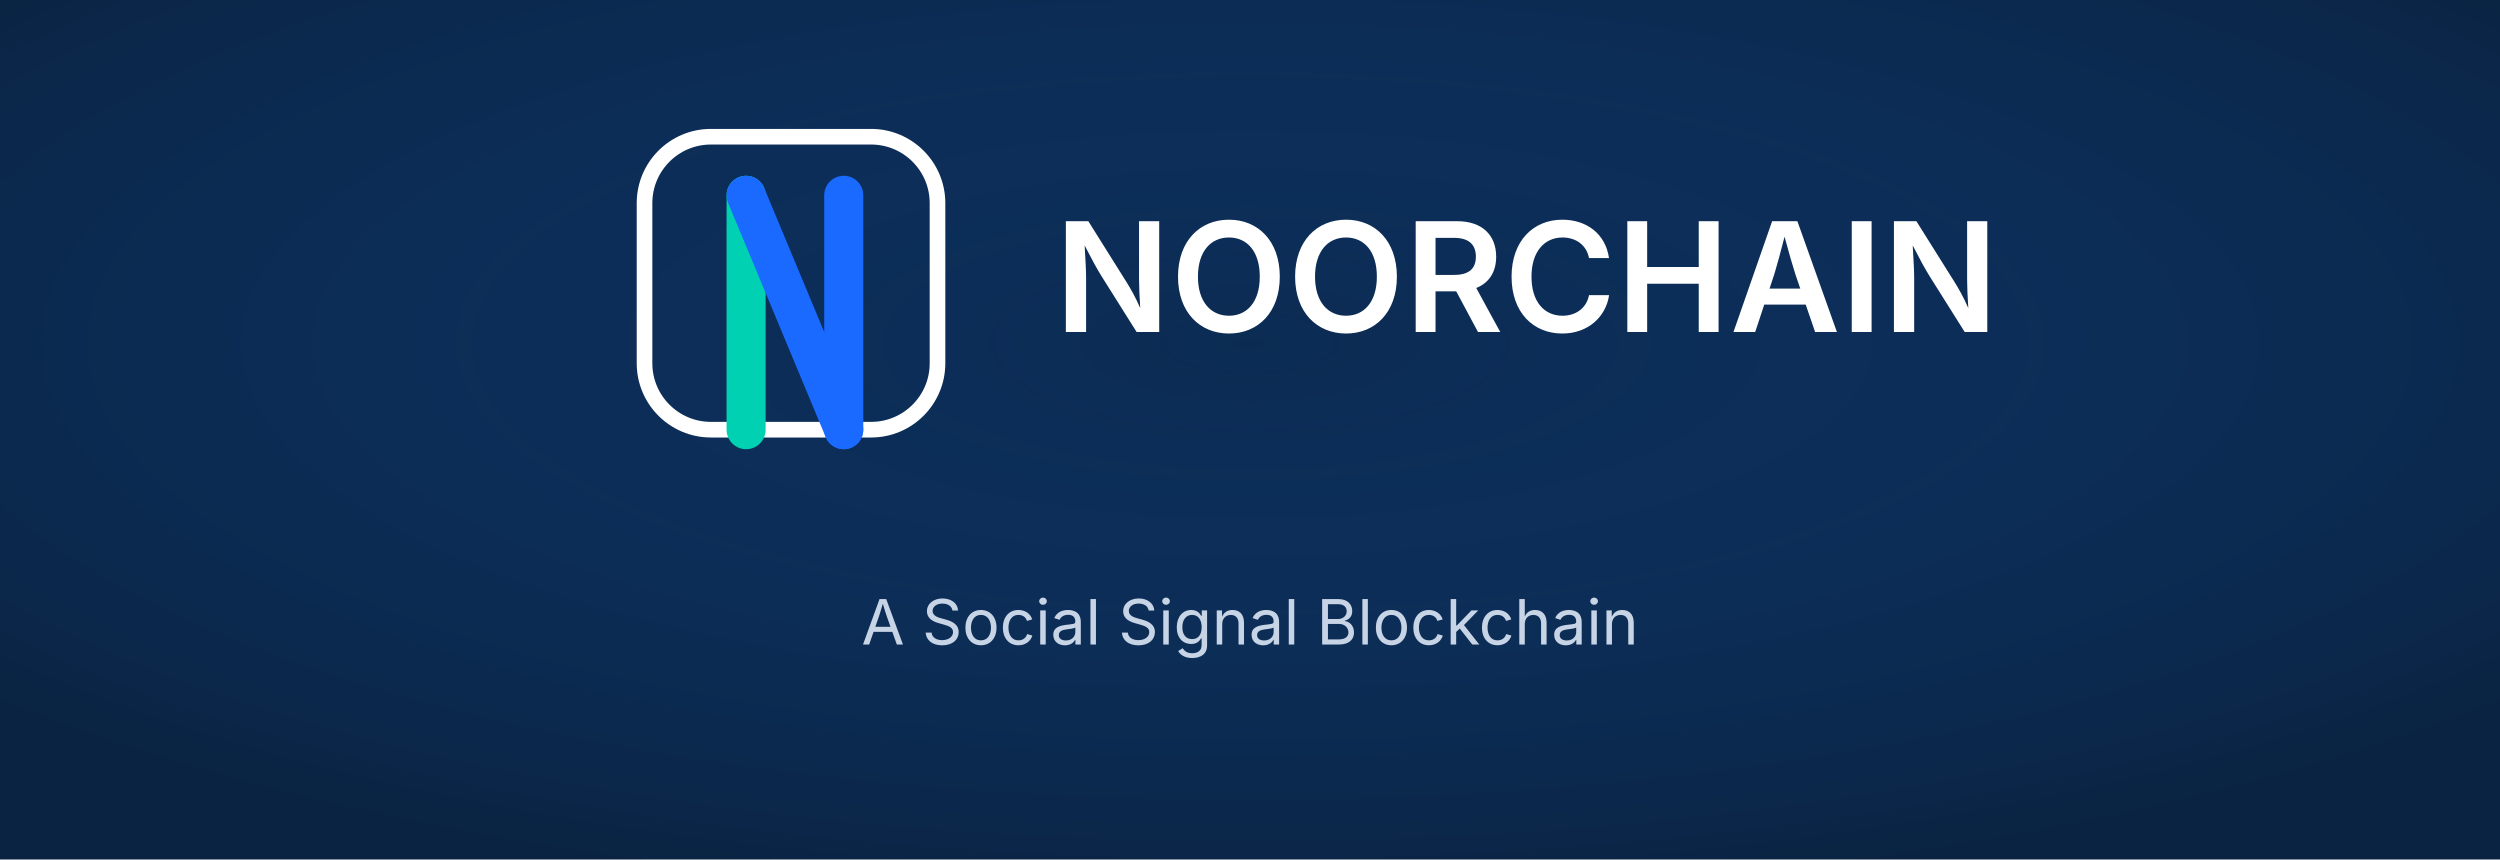
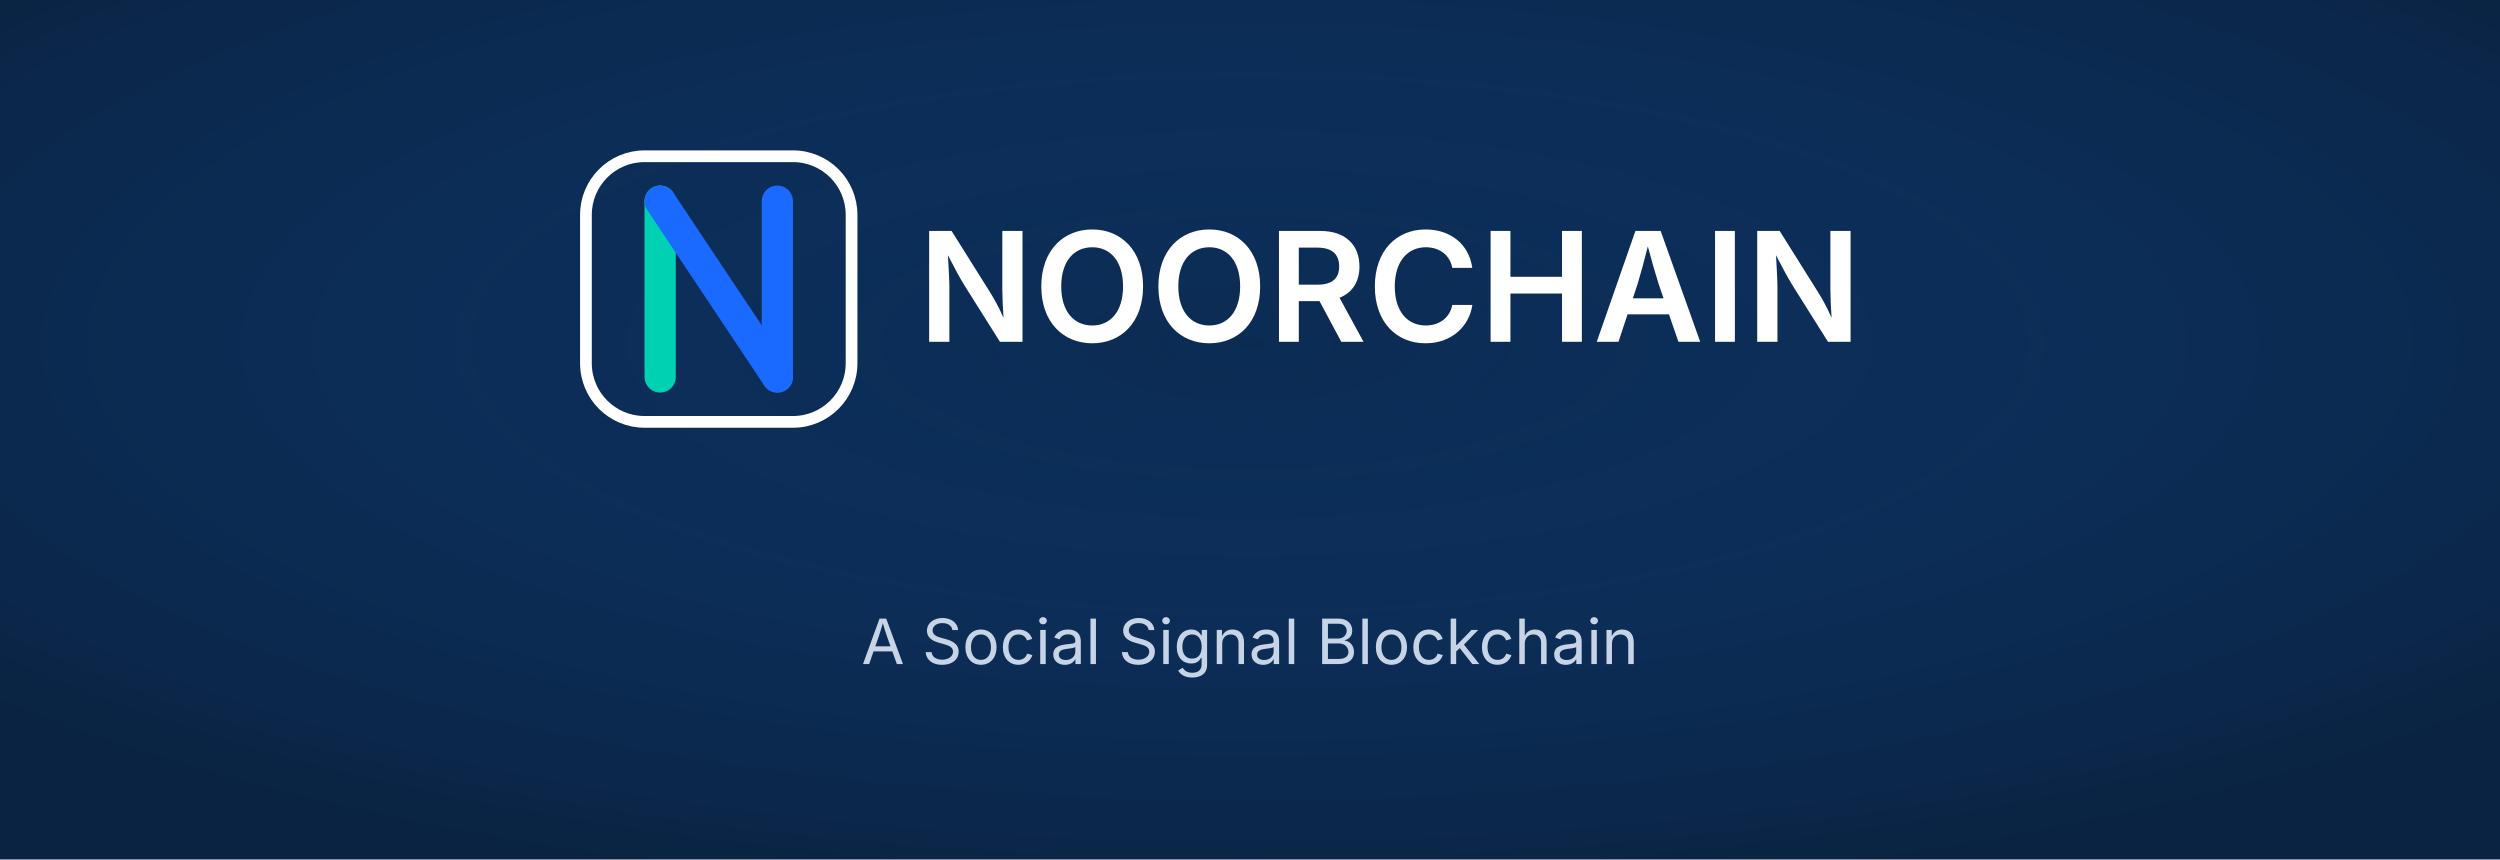
<svg xmlns="http://www.w3.org/2000/svg" width="1280" height="440" viewBox="0 0 1280 440">
  <rect width="1280" height="440" fill="#0A2342" />
  <defs>
    <radialGradient id="radialGitHub" cx="50%" cy="40%" r="65%">
      <stop offset="0%" stop-color="#1B7FFF" stop-opacity="0.25" />
      <stop offset="100%" stop-color="#0A2342" stop-opacity="1" />
    </radialGradient>
  </defs>
  <rect width="1280" height="440" fill="url(#radialGitHub)" opacity="0.35" />
-   <g transform="translate(330, 70)">
-     <rect x="0" y="0" width="150" height="150" rx="34" ry="34" fill="none" stroke="#FFFFFF" stroke-width="8" />
-     <line x1="52" y1="30" x2="52" y2="150" stroke="#00D1B2" stroke-width="20" stroke-linecap="round" />
-     <line x1="52" y1="30" x2="102" y2="150" stroke="#1A6AFF" stroke-width="20" stroke-linecap="round" />
-     <line x1="102" y1="30" x2="102" y2="150" stroke="#1A6AFF" stroke-width="20" stroke-linecap="round" />
-     <text x="210" y="100" font-family="Inter, Helvetica, Arial" font-size="78" font-weight="600" fill="#FFFFFF">
+   <g transform="translate(300, 80)">
+     <rect x="0" y="0" width="136" height="136" rx="30" ry="30" fill="none" stroke="#FFFFFF" stroke-width="6" />
+     <line x1="38" y1="23" x2="38" y2="113" stroke="#00D1B2" stroke-width="16" stroke-linecap="round" />
+     <line x1="38" y1="23" x2="98" y2="113" stroke="#1A6AFF" stroke-width="16" stroke-linecap="round" />
+     <line x1="98" y1="23" x2="98" y2="113" stroke="#1A6AFF" stroke-width="16" stroke-linecap="round" />
+     <text x="170" y="95" font-family="Inter, Helvetica, Arial" font-size="78" font-weight="600" fill="#FFFFFF">
      NOORCHAIN
    </text>
  </g>
-   <text x="640" y="330" text-anchor="middle" font-family="Inter, Helvetica, Arial" font-size="32" fill="#E8F1FF" opacity="0.85">
+   <text x="640" y="340" text-anchor="middle" font-family="Inter, Helvetica, Arial" font-size="32" fill="#E8F1FF" opacity="0.85">
    A Social Signal Blockchain
  </text>
</svg>
